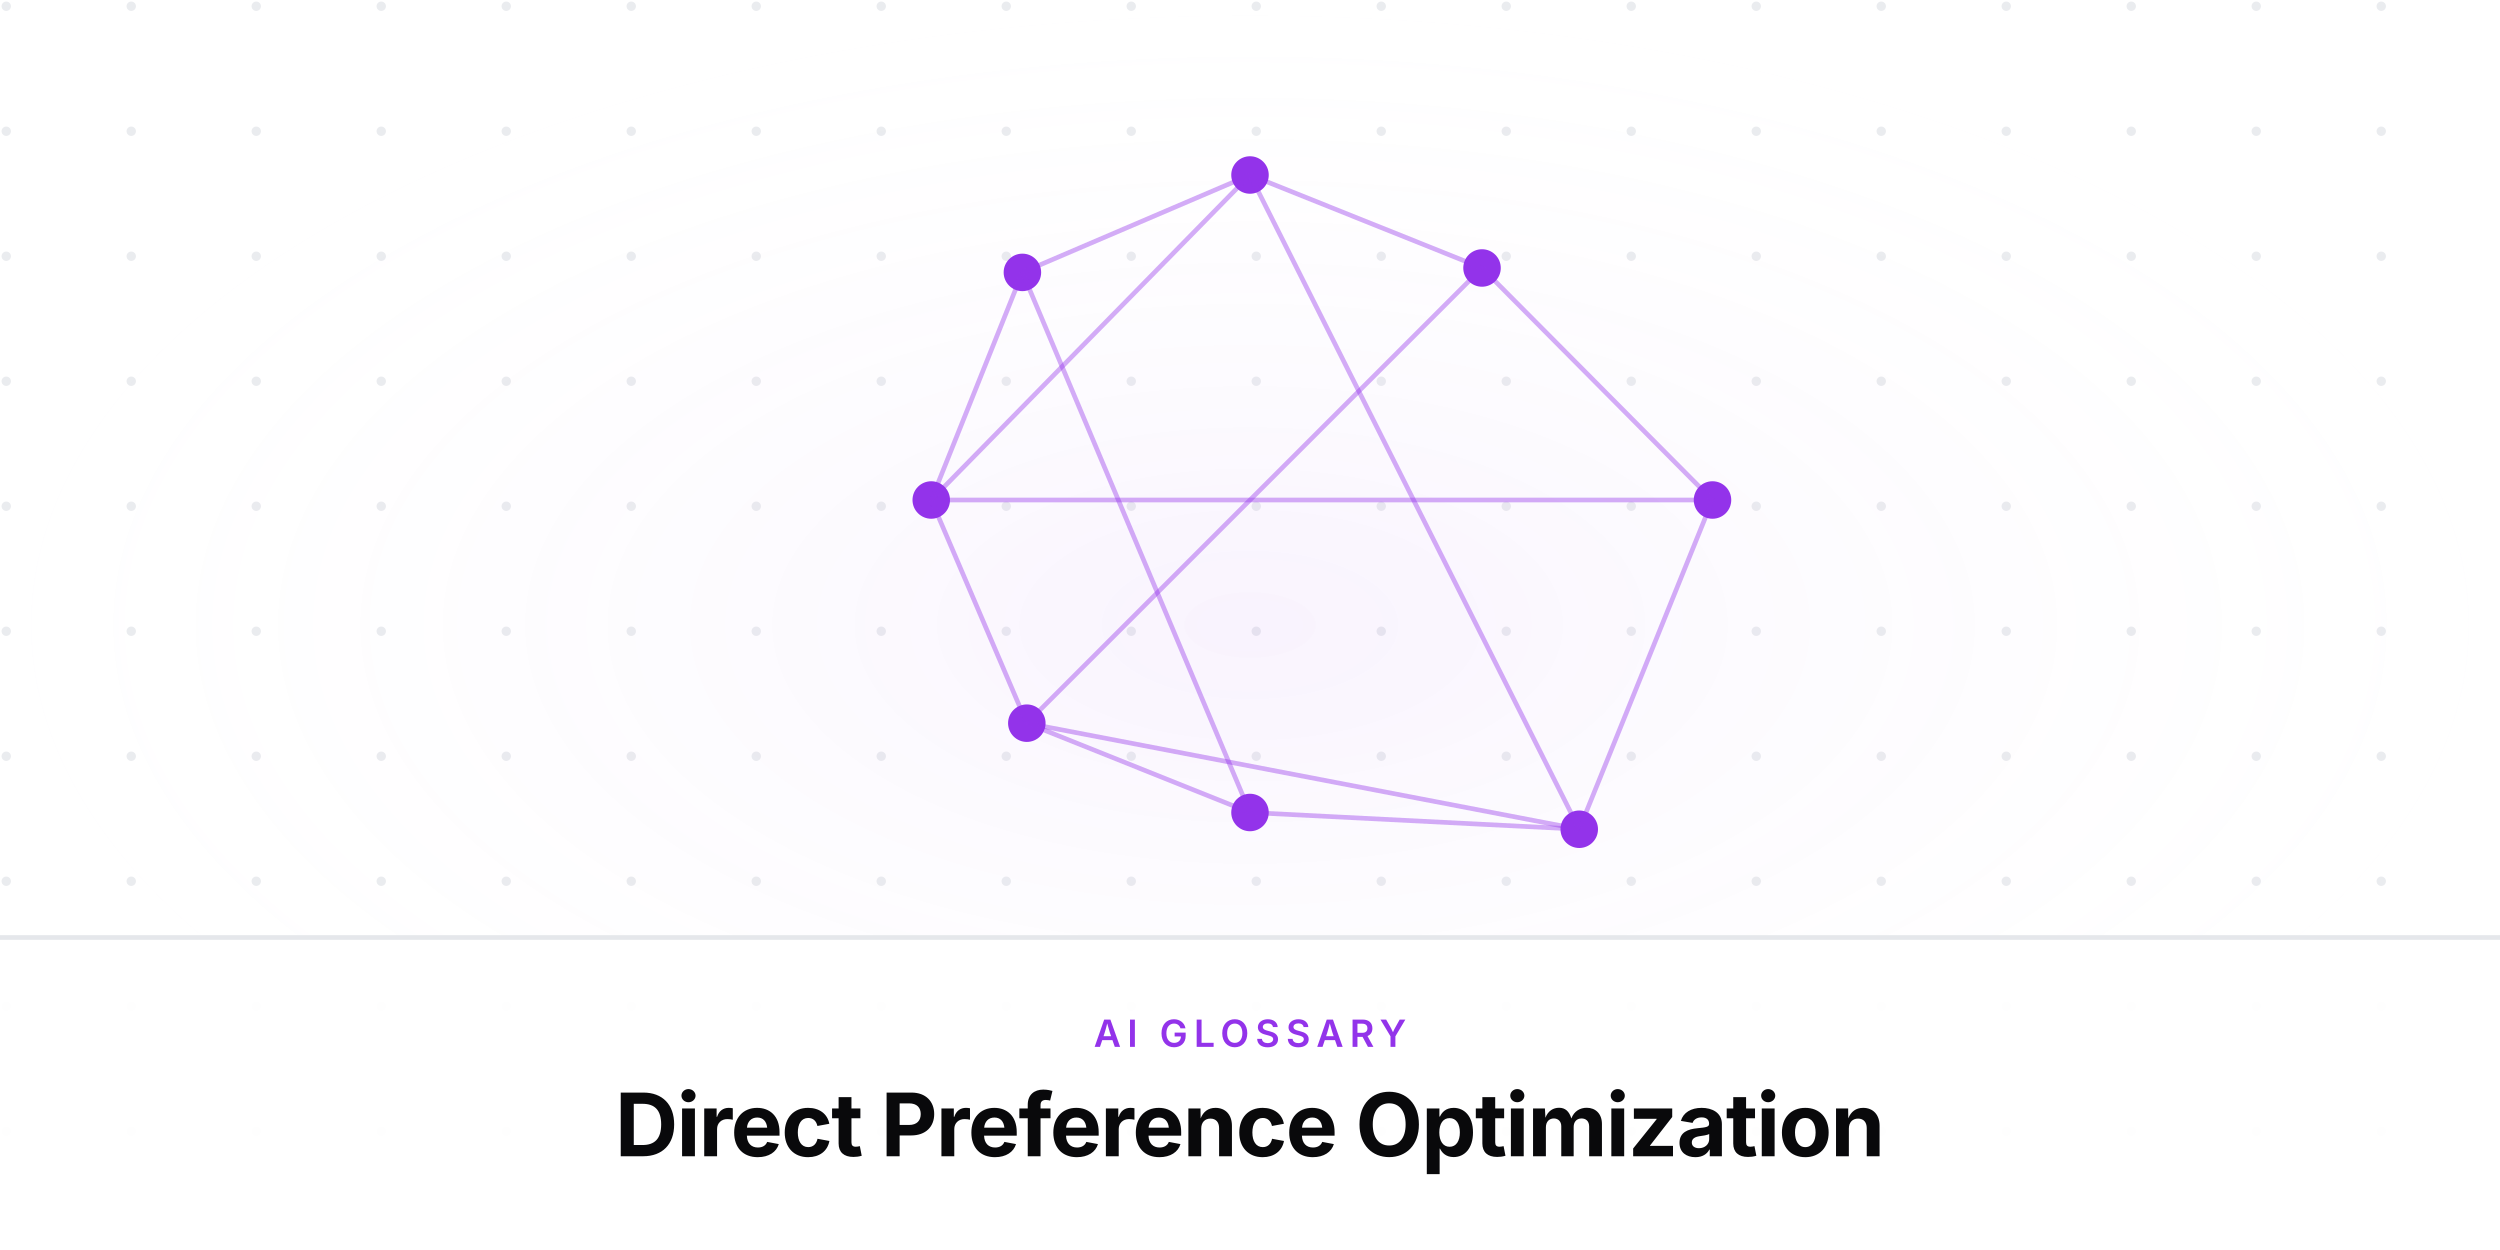
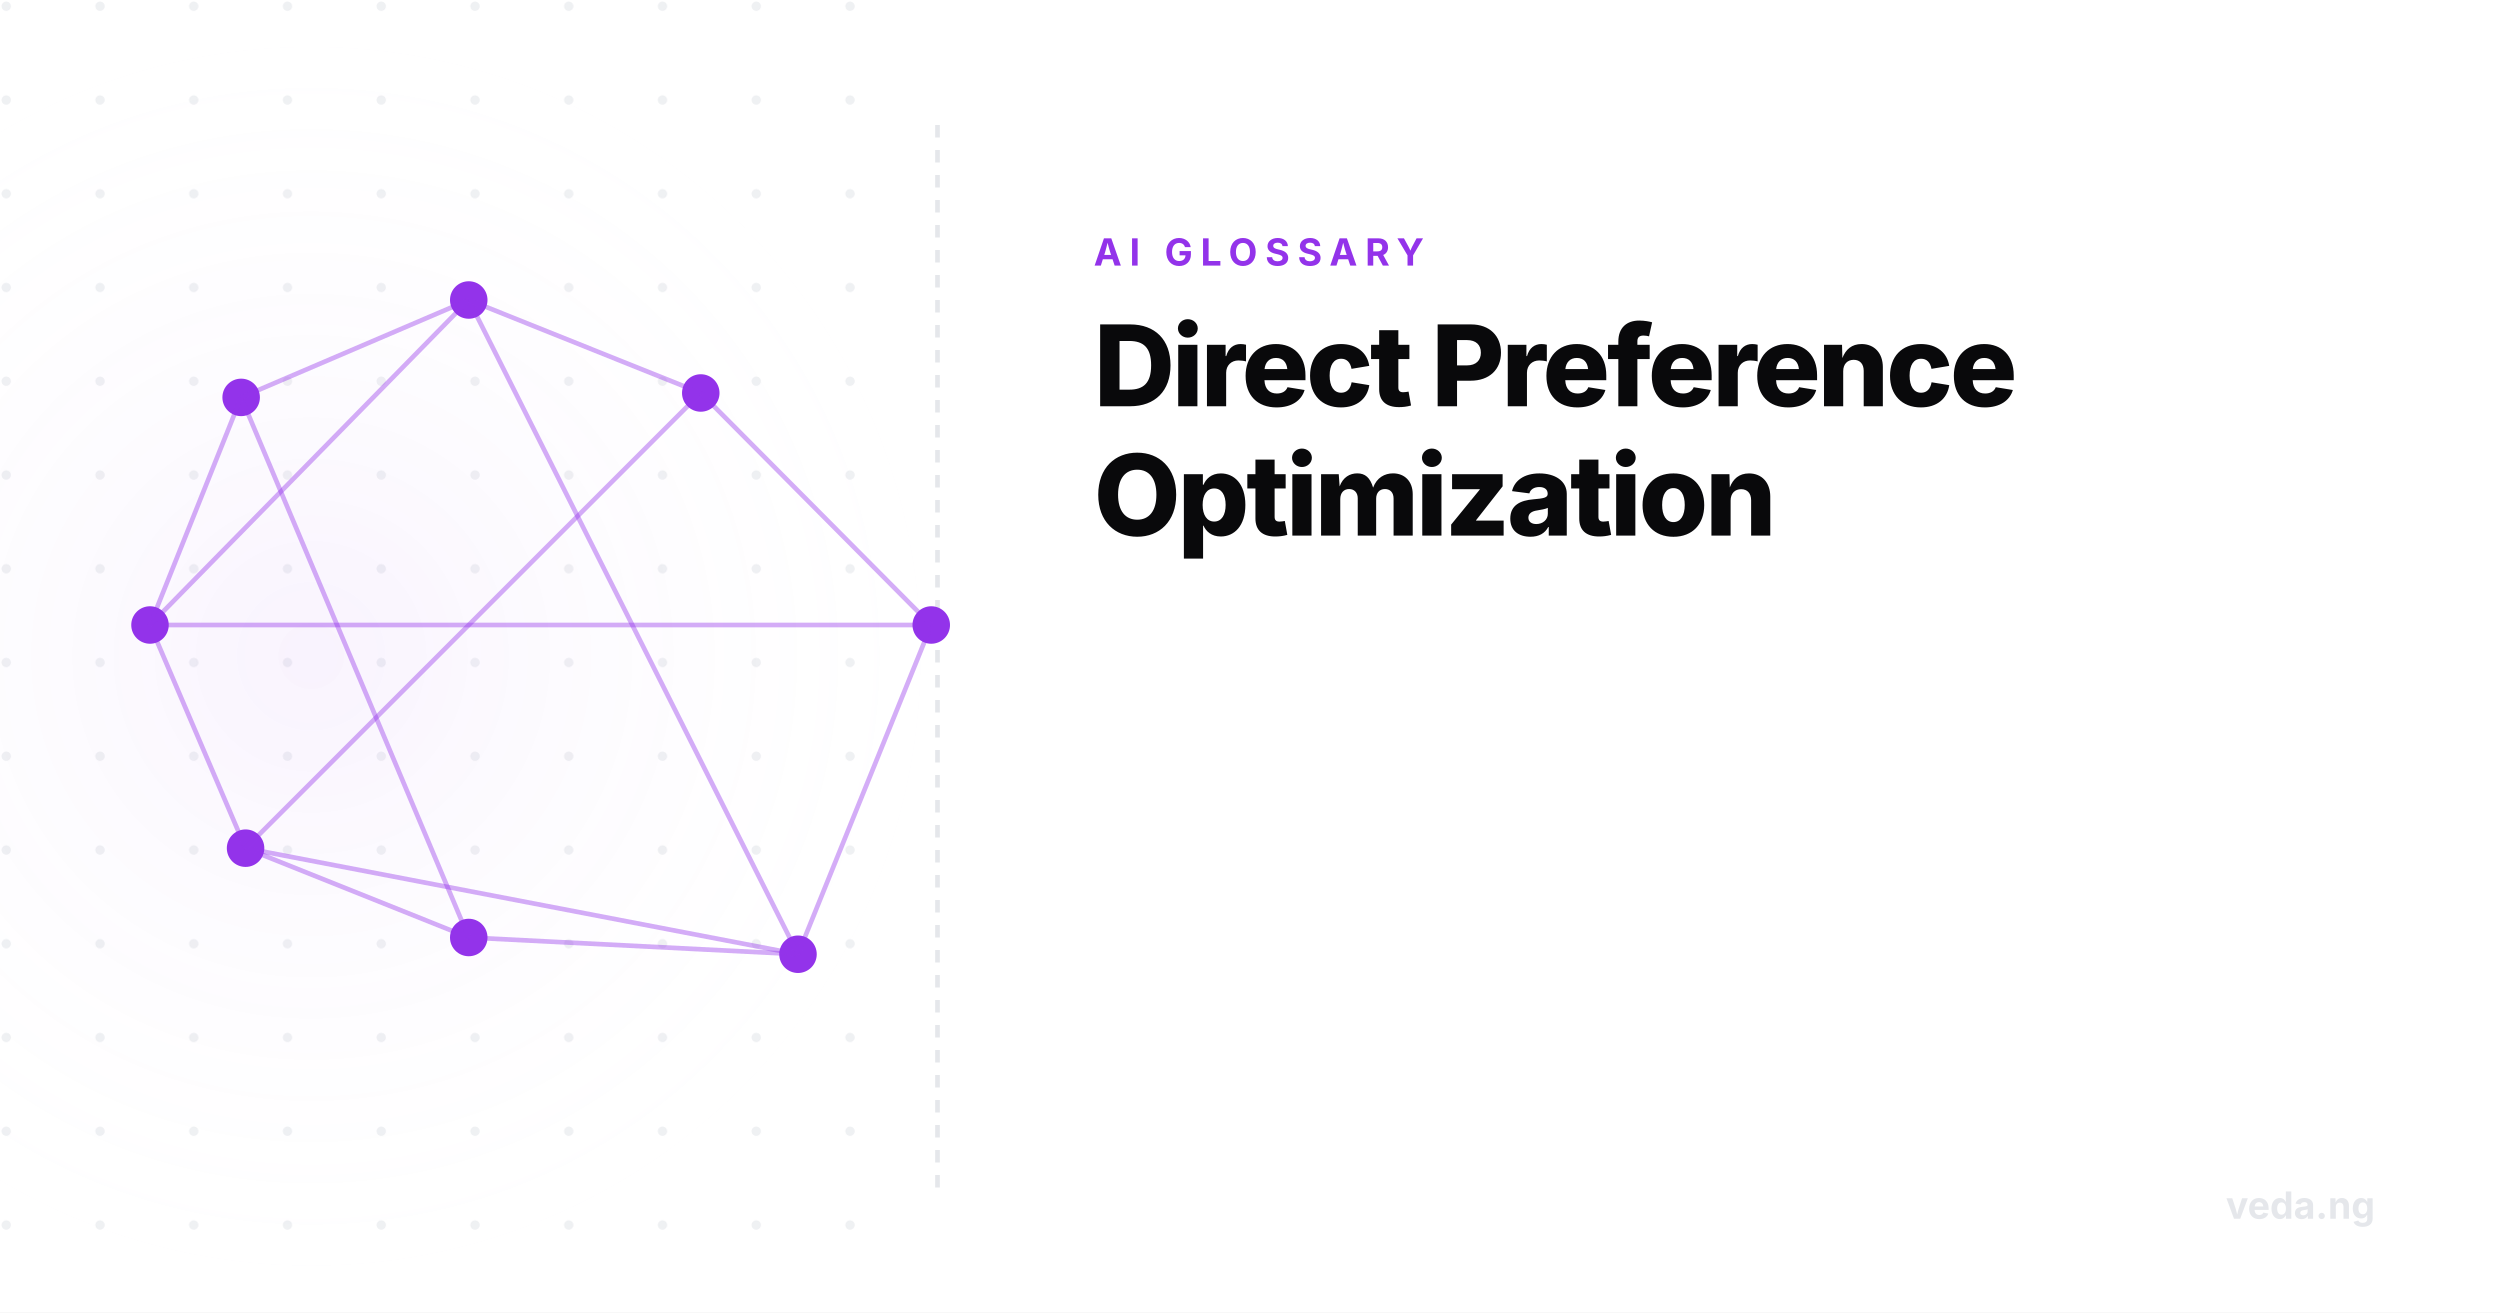
- <svg xmlns="http://www.w3.org/2000/svg" viewBox="0 0 800 400" width="800" height="400">
+ <svg xmlns="http://www.w3.org/2000/svg" viewBox="0 0 800 420" width="800" height="420">
  <defs>
    <radialGradient id="glow" cx="50%" cy="50%" r="50%">
      <stop offset="0%" stop-color="rgba(147,51,234,0.06)" />
      <stop offset="100%" stop-color="#ffffff" stop-opacity="0" />
    </radialGradient>
-     <pattern id="grid" width="40" height="40" patternUnits="userSpaceOnUse">
-       <circle cx="2" cy="2" r="1.5" fill="#e5e7eb" opacity="0.8" />
+     <pattern id="grid" width="30" height="30" patternUnits="userSpaceOnUse">
+       <circle cx="2" cy="2" r="1.5" fill="#e5e7eb" opacity="0.6" />
    </pattern>
  </defs>
-   <rect width="800" height="400" fill="#ffffff" />
-   <rect width="800" height="400" fill="url(#grid)" />
-   <rect x="0" y="0" width="800" height="400" fill="url(#glow)" />
-   <g transform="translate(0, -20)">
+   <rect width="800" height="420" fill="#ffffff" />
+   <rect x="0" y="0" width="300" height="420" fill="url(#grid)" />
+   <rect x="-100" y="10" width="400" height="400" fill="url(#glow)" />
+   <line x1="300" y1="40" x2="300" y2="380" stroke="#e5e7eb" stroke-width="1.5" stroke-dasharray="4 4" />
+   <g transform="translate(-250, 20)">
    <circle cx="548" cy="180" r="6" fill="#9333ea" />
    <circle cx="505.359" cy="285.359" r="6" fill="#9333ea" />
    <circle cx="400" cy="280" r="6" fill="#9333ea" />
    <circle cx="328.582" cy="251.418" r="6" fill="#9333ea" />
    <circle cx="298" cy="180" r="6" fill="#9333ea" />
    <circle cx="327.168" cy="107.168" r="6" fill="#9333ea" />
    <circle cx="400" cy="76" r="6" fill="#9333ea" />
    <circle cx="474.246" cy="105.754" r="6" fill="#9333ea" />
    <line x1="548" y1="180" x2="505.359" y2="285.359" stroke="#9333ea" stroke-width="1.5" opacity="0.4" />
    <line x1="548" y1="180" x2="298" y2="180" stroke="#9333ea" stroke-width="1.5" opacity="0.4" />
    <line x1="548" y1="180" x2="474.246" y2="105.754" stroke="#9333ea" stroke-width="1.5" opacity="0.4" />
    <line x1="505.359" y1="285.359" x2="400" y2="280" stroke="#9333ea" stroke-width="1.5" opacity="0.4" />
    <line x1="505.359" y1="285.359" x2="328.582" y2="251.418" stroke="#9333ea" stroke-width="1.5" opacity="0.4" />
    <line x1="505.359" y1="285.359" x2="400" y2="76" stroke="#9333ea" stroke-width="1.5" opacity="0.4" />
    <line x1="400" y1="280" x2="328.582" y2="251.418" stroke="#9333ea" stroke-width="1.5" opacity="0.4" />
    <line x1="400" y1="280" x2="327.168" y2="107.168" stroke="#9333ea" stroke-width="1.5" opacity="0.4" />
    <line x1="328.582" y1="251.418" x2="298" y2="180" stroke="#9333ea" stroke-width="1.5" opacity="0.4" />
    <line x1="328.582" y1="251.418" x2="474.246" y2="105.754" stroke="#9333ea" stroke-width="1.5" opacity="0.4" />
    <line x1="298" y1="180" x2="327.168" y2="107.168" stroke="#9333ea" stroke-width="1.5" opacity="0.4" />
    <line x1="298" y1="180" x2="400" y2="76" stroke="#9333ea" stroke-width="1.5" opacity="0.4" />
    <line x1="327.168" y1="107.168" x2="400" y2="76" stroke="#9333ea" stroke-width="1.5" opacity="0.4" />
    <line x1="400" y1="76" x2="474.246" y2="105.754" stroke="#9333ea" stroke-width="1.5" opacity="0.4" />
  </g>
-   <rect x="0" y="300" width="800" height="100" fill="#ffffff" opacity="0.95" />
-   <line x1="0" y1="300" x2="800" y2="300" stroke="#e5e7eb" stroke-opacity="1" stroke-width="1.5" />
-   <text x="400" y="335" font-family="'Inter',sans-serif" font-weight="600" font-size="12" fill="#9333ea" text-anchor="middle" letter-spacing="2" text-transform="uppercase">AI GLOSSARY</text>
-   <text x="400" y="370" font-family="'Inter',sans-serif" font-weight="700" font-size="28" fill="#09090b" text-anchor="middle" letter-spacing="-0.5">Direct Preference Optimization</text>
+   <text x="350" y="85" font-family="'Inter',sans-serif" font-weight="700" font-size="12" fill="#9333ea" text-anchor="start" letter-spacing="2.5" text-transform="uppercase">AI GLOSSARY</text>
+   <text x="350" y="130" font-family="'Inter',sans-serif" font-weight="800" font-size="36" fill="#09090b" text-anchor="start" letter-spacing="-1">Direct Preference</text>
+   <text x="350" y="171.4" font-family="'Inter',sans-serif" font-weight="800" font-size="36" fill="#09090b" text-anchor="start" letter-spacing="-1">Optimization</text>
+   <text x="760" y="390" font-family="'Inter',sans-serif" font-weight="700" font-size="12" fill="#e5e7eb" text-anchor="end">veda.ng</text>
</svg>
